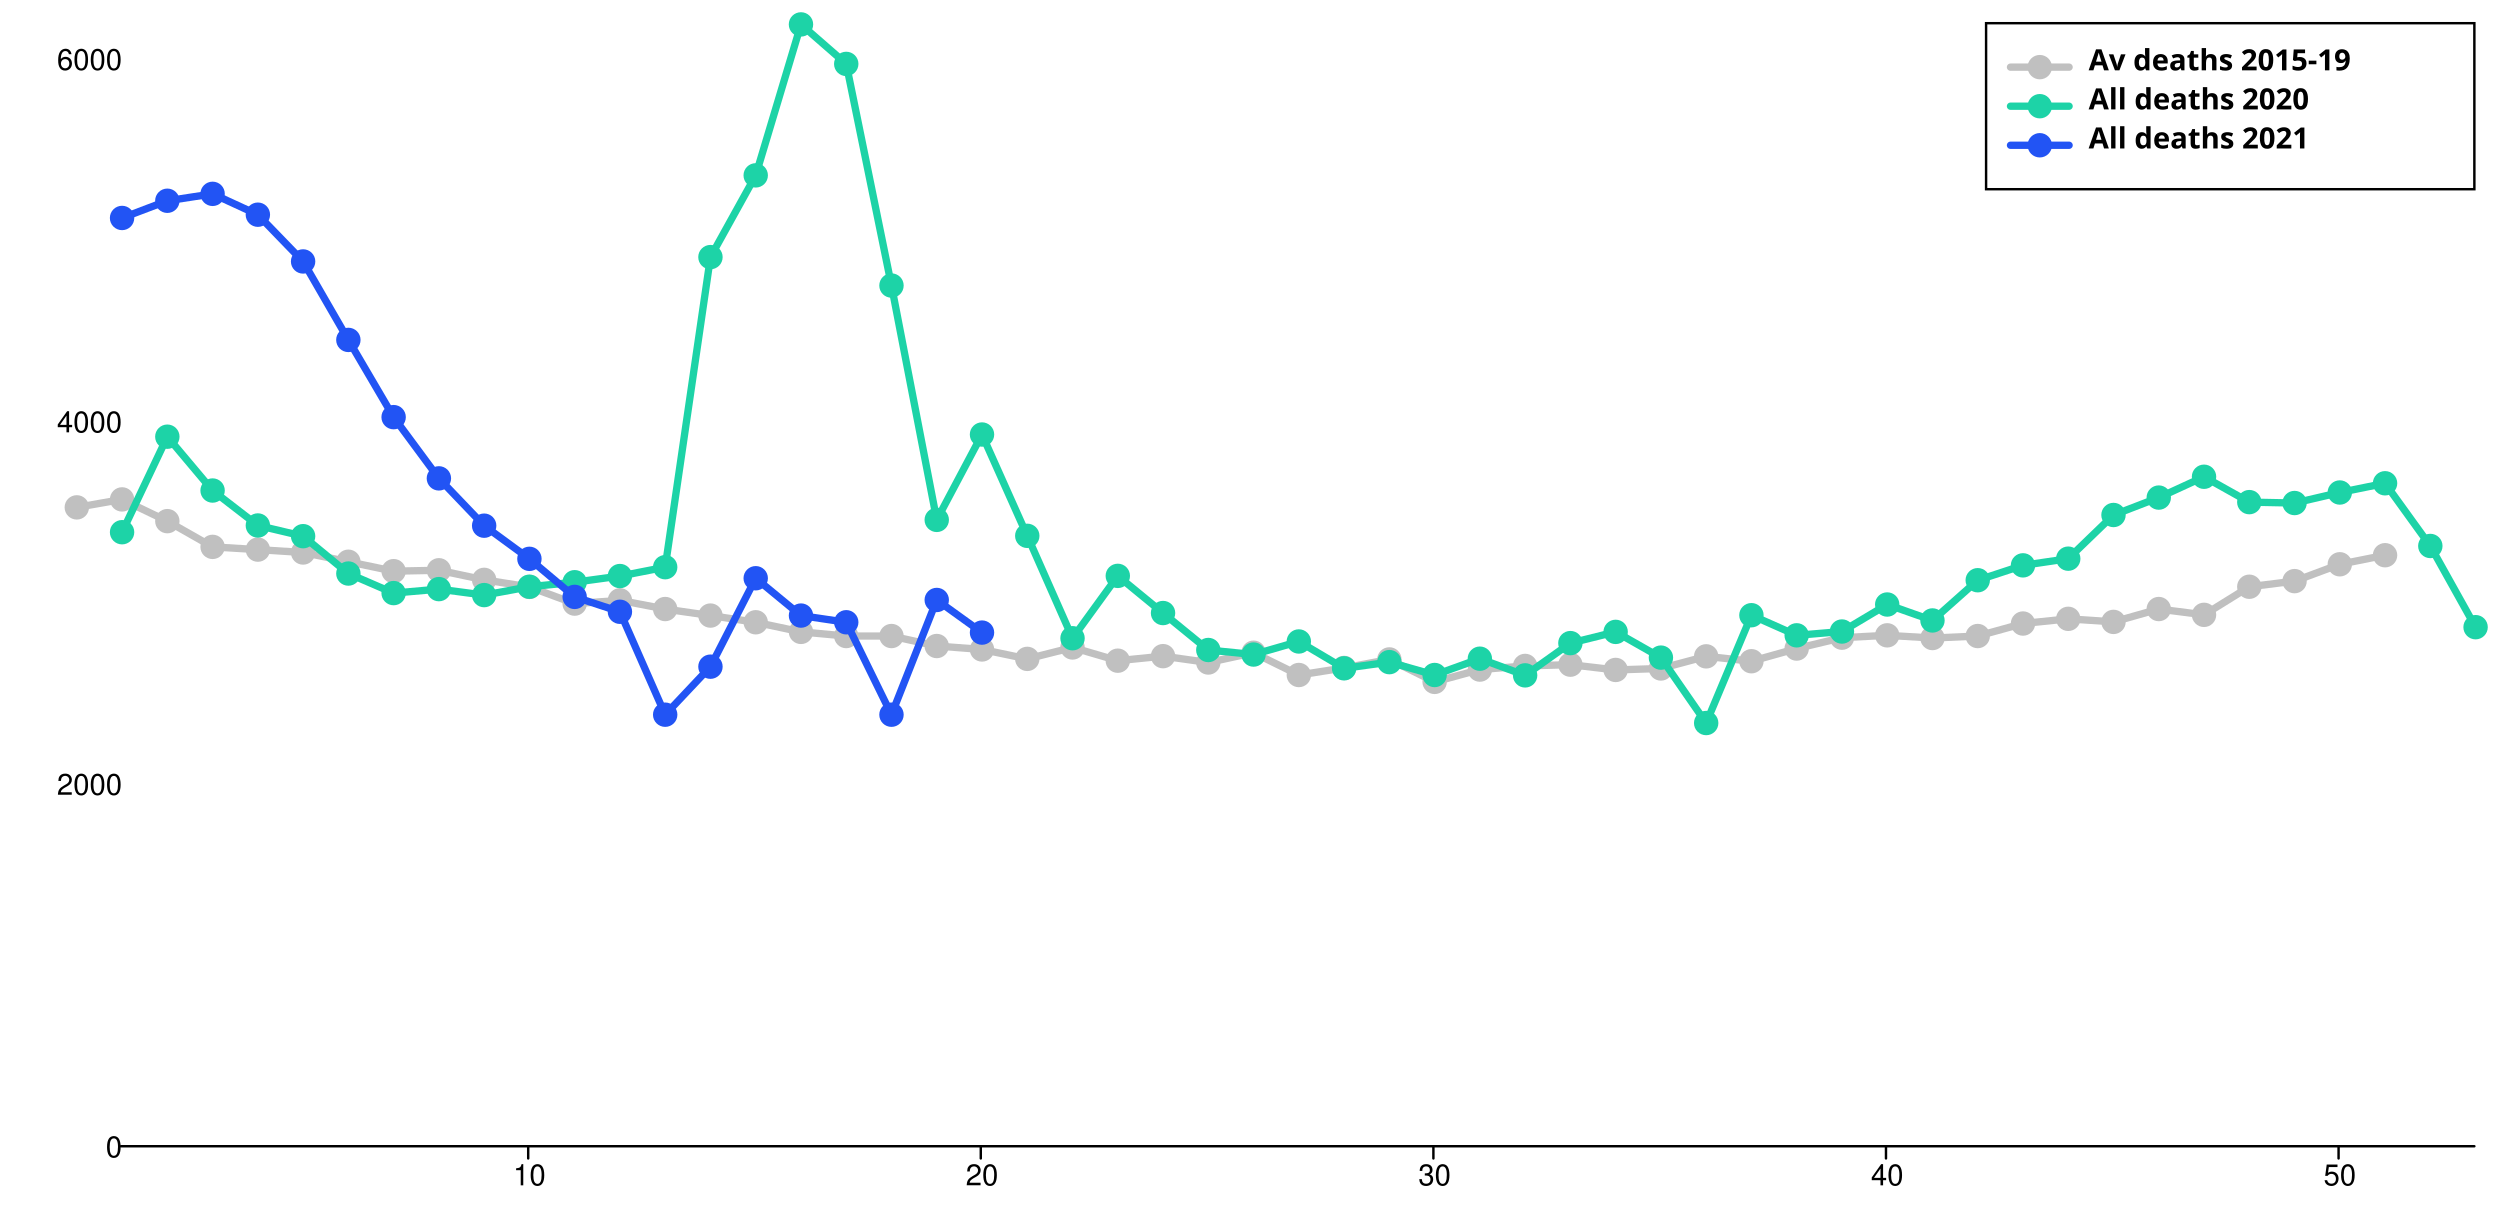
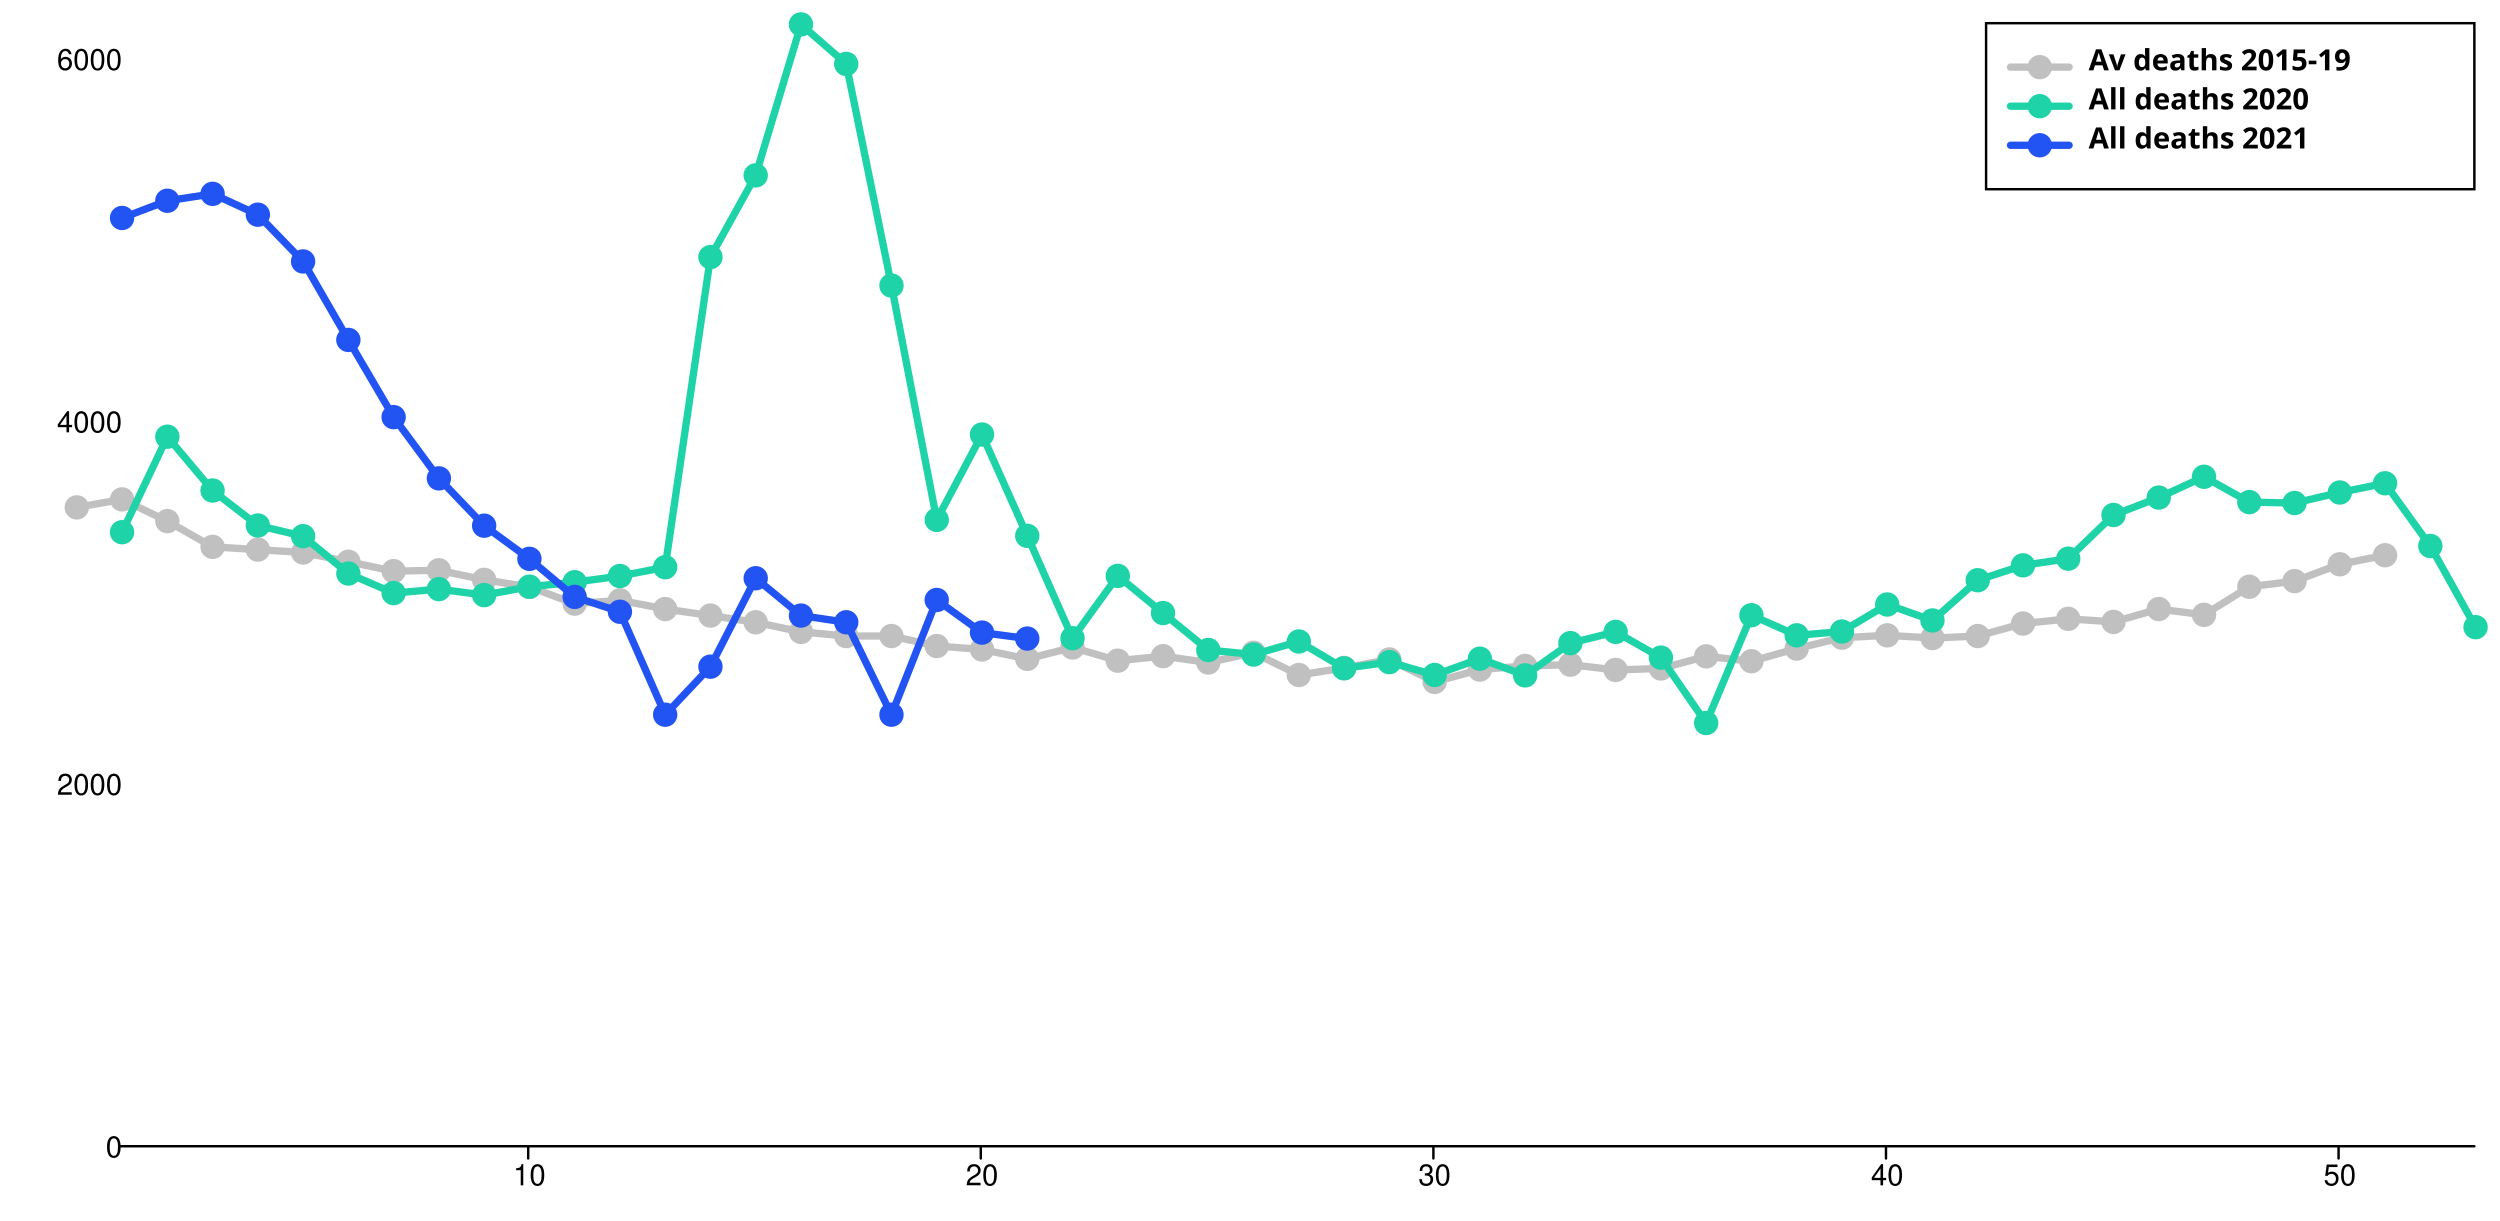
<svg xmlns="http://www.w3.org/2000/svg" width="1024" height="500" viewBox="0 0 1024 500" style="overflow:display" preserveAspectRatio="xMinYMin meet" overflow="visible">
  <defs>
    <style>
	.data-series path.line { fill-opacity: 0; stroke: black; }
	.data-series:hover path.line, .data-series.on path.line { cursor:pointer; }
	.data-series path.line.dotted { stroke-dasharray: 12 20 }
	#baseline:hover path.line, #baseline.on path.line { stroke-width: 5; }
	.data-series-0:hover circle, .data-series-0.on circle { display: inline; cursor:pointer; }
	#all-deaths-2020-65-79:hover path.line, #all-deaths-2020-65-79.on path.line { stroke-width: 5; }
	.data-series-1:hover circle, .data-series-1.on circle { display: inline; cursor:pointer; }
	#all-deaths-2021-65-79:hover path.line, #all-deaths-2021-65-79.on path.line { stroke-width: 5; }
	.data-series-2:hover circle, .data-series-2.on circle { display: inline; cursor:pointer; }
	.key rect { fill:transparent;stroke-width:1;stroke:black; }
	.key text { text-anchor:start;dominant-baseline:hanging;font-weight:bold;fill:black;stroke-width:0;font-family:sans-serif; }
	.graph-grid { font-family: "Helvetica Neue",Helvetica,Arial,"Lucida Grande",sans-serif; }
	.graph-grid line { stroke: black; stroke-width: 1; stroke-linecap: round; }
	.graph-grid.graph-grid-x text { text-anchor: middle; dominant-baseline: hanging; transform: translateY(10px); }
	.graph-grid.graph-grid-y text { text-anchor: end; dominant-baseline: middle; transform: translateX(-10px); }
	</style>
  </defs>
  <g class="graph-grid graph-grid-y">
    <line x1="49.50" y1="469.50" x2="1013.50" y2="469.50" data-left="50" />
    <text x="60" y="470" text-anchor="end">0</text>
    <text x="60" y="321.541" text-anchor="end">2000</text>
    <text x="60" y="173.082" text-anchor="end">4000</text>
    <text x="60" y="24.623" text-anchor="end">6000</text>
    <text style="text-anchor:middle;dominant-baseline:hanging;font-weight:bold;transform: translateY(240px) rotate(-90deg);" />
  </g>
  <g class="graph-grid graph-grid-x">
    <line class="tick" x1="216.35" y1="469.50" x2="216.35" y2="474.50" />
    <text x="216.846" y="470" text-anchor="middle">10</text>
    <line class="tick" x1="401.73" y1="469.50" x2="401.73" y2="474.50" />
    <text x="402.231" y="470" text-anchor="middle">20</text>
    <line class="tick" x1="587.12" y1="469.50" x2="587.12" y2="474.50" />
    <text x="587.615" y="470" text-anchor="middle">30</text>
    <line class="tick" x1="772.50" y1="469.50" x2="772.50" y2="474.50" />
    <text x="773" y="470" text-anchor="middle">40</text>
    <line class="tick" x1="957.88" y1="469.50" x2="957.88" y2="474.50" />
    <text x="958.385" y="470" text-anchor="middle">50</text>
    <text style="text-anchor:middle;dominant-baseline:hanging;font-weight:bold;transform: translateY(240px) rotate(-90deg);" />
  </g>
  <g id="baseline" class="data-series data-series-0">
    <path d="M 31.46,207.82L 50.00,204.56L 68.54,213.46L 87.08,224.00L 105.62,225.12L 124.15,226.30L 142.69,230.09L 161.23,233.95L 179.77,233.58L 198.31,237.51L 216.85,240.41L 235.38,247.24L 253.92,245.90L 272.46,249.46L 291.00,252.14L 309.54,254.88L 328.08,258.82L 346.62,260.52L 365.15,260.52L 383.69,264.61L 402.23,266.02L 420.77,269.88L 439.31,265.20L 457.85,270.62L 476.38,268.76L 494.92,271.36L 513.46,267.35L 532.00,276.48L 550.54,273.59L 569.08,270.10L 587.62,279.30L 606.15,274.26L 624.69,272.77L 643.23,272.25L 661.77,274.41L 680.31,273.81L 698.85,268.84L 717.38,270.84L 735.92,265.65L 754.46,261.19L 773.00,260.23L 791.54,261.34L 810.08,260.52L 828.62,255.40L 847.15,253.47L 865.69,254.73L 884.23,249.46L 902.77,251.84L 921.31,240.33L 939.85,238.03L 958.38,231.13L 976.92,227.42" class="line" style="stroke:silver" stroke-width="3" stroke-linecap="round" />
    <circle cx="31.46" cy="207.82" data-y="3532.00" data-x="0" r="5" fill="silver" />
    <circle cx="50.00" cy="204.56" data-y="3576.00" data-x="1" r="5" fill="silver" />
    <circle cx="68.54" cy="213.46" data-y="3456.00" data-x="2" r="5" fill="silver" />
    <circle cx="87.08" cy="224.00" data-y="3314.00" data-x="3" r="5" fill="silver" />
    <circle cx="105.62" cy="225.12" data-y="3299.00" data-x="4" r="5" fill="silver" />
    <circle cx="124.15" cy="226.30" data-y="3283.00" data-x="5" r="5" fill="silver" />
    <circle cx="142.69" cy="230.09" data-y="3232.00" data-x="6" r="5" fill="silver" />
    <circle cx="161.23" cy="233.95" data-y="3180.00" data-x="7" r="5" fill="silver" />
    <circle cx="179.77" cy="233.58" data-y="3185.00" data-x="8" r="5" fill="silver" />
    <circle cx="198.31" cy="237.51" data-y="3132.00" data-x="9" r="5" fill="silver" />
    <circle cx="216.85" cy="240.41" data-y="3093.00" data-x="10" r="5" fill="silver" />
    <circle cx="235.38" cy="247.24" data-y="3001.00" data-x="11" r="5" fill="silver" />
    <circle cx="253.92" cy="245.90" data-y="3019.00" data-x="12" r="5" fill="silver" />
    <circle cx="272.46" cy="249.46" data-y="2971.00" data-x="13" r="5" fill="silver" />
    <circle cx="291.00" cy="252.14" data-y="2935.00" data-x="14" r="5" fill="silver" />
    <circle cx="309.54" cy="254.88" data-y="2898.00" data-x="15" r="5" fill="silver" />
    <circle cx="328.08" cy="258.82" data-y="2845.00" data-x="16" r="5" fill="silver" />
    <circle cx="346.62" cy="260.52" data-y="2822.00" data-x="17" r="5" fill="silver" />
    <circle cx="365.15" cy="260.52" data-y="2822.00" data-x="18" r="5" fill="silver" />
    <circle cx="383.69" cy="264.61" data-y="2767.00" data-x="19" r="5" fill="silver" />
    <circle cx="402.23" cy="266.02" data-y="2748.00" data-x="20" r="5" fill="silver" />
    <circle cx="420.77" cy="269.88" data-y="2696.00" data-x="21" r="5" fill="silver" />
    <circle cx="439.31" cy="265.20" data-y="2759.00" data-x="22" r="5" fill="silver" />
    <circle cx="457.85" cy="270.62" data-y="2686.00" data-x="23" r="5" fill="silver" />
    <circle cx="476.38" cy="268.76" data-y="2711.00" data-x="24" r="5" fill="silver" />
    <circle cx="494.92" cy="271.36" data-y="2676.00" data-x="25" r="5" fill="silver" />
    <circle cx="513.46" cy="267.35" data-y="2730.00" data-x="26" r="5" fill="silver" />
    <circle cx="532.00" cy="276.48" data-y="2607.00" data-x="27" r="5" fill="silver" />
    <circle cx="550.54" cy="273.59" data-y="2646.00" data-x="28" r="5" fill="silver" />
    <circle cx="569.08" cy="270.10" data-y="2693.00" data-x="29" r="5" fill="silver" />
    <circle cx="587.62" cy="279.30" data-y="2569.00" data-x="30" r="5" fill="silver" />
    <circle cx="606.15" cy="274.26" data-y="2637.00" data-x="31" r="5" fill="silver" />
    <circle cx="624.69" cy="272.77" data-y="2657.00" data-x="32" r="5" fill="silver" />
    <circle cx="643.23" cy="272.25" data-y="2664.00" data-x="33" r="5" fill="silver" />
    <circle cx="661.77" cy="274.41" data-y="2635.00" data-x="34" r="5" fill="silver" />
    <circle cx="680.31" cy="273.81" data-y="2643.00" data-x="35" r="5" fill="silver" />
    <circle cx="698.85" cy="268.84" data-y="2710.00" data-x="36" r="5" fill="silver" />
    <circle cx="717.38" cy="270.84" data-y="2683.00" data-x="37" r="5" fill="silver" />
    <circle cx="735.92" cy="265.65" data-y="2753.00" data-x="38" r="5" fill="silver" />
    <circle cx="754.46" cy="261.19" data-y="2813.00" data-x="39" r="5" fill="silver" />
    <circle cx="773.00" cy="260.23" data-y="2826.00" data-x="40" r="5" fill="silver" />
    <circle cx="791.54" cy="261.34" data-y="2811.00" data-x="41" r="5" fill="silver" />
    <circle cx="810.08" cy="260.52" data-y="2822.00" data-x="42" r="5" fill="silver" />
    <circle cx="828.62" cy="255.40" data-y="2891.00" data-x="43" r="5" fill="silver" />
    <circle cx="847.15" cy="253.47" data-y="2917.00" data-x="44" r="5" fill="silver" />
    <circle cx="865.69" cy="254.73" data-y="2900.00" data-x="45" r="5" fill="silver" />
    <circle cx="884.23" cy="249.46" data-y="2971.00" data-x="46" r="5" fill="silver" />
    <circle cx="902.77" cy="251.84" data-y="2939.00" data-x="47" r="5" fill="silver" />
    <circle cx="921.31" cy="240.33" data-y="3094.00" data-x="48" r="5" fill="silver" />
    <circle cx="939.85" cy="238.03" data-y="3125.00" data-x="49" r="5" fill="silver" />
    <circle cx="958.38" cy="231.13" data-y="3218.00" data-x="50" r="5" fill="silver" />
    <circle cx="976.92" cy="227.42" data-y="3268.00" data-x="51" r="5" fill="silver" />
  </g>
  <g id="all-deaths-2020-65-79" class="data-series data-series-1">
    <path d="M 50.00,217.99L 68.54,178.87L 87.08,200.92L 105.62,215.24L 124.15,219.62L 142.69,234.92L 161.23,242.93L 179.77,241.30L 198.31,243.75L 216.85,240.33L 235.38,238.48L 253.92,235.95L 272.46,232.32L 291.00,105.31L 309.54,71.83L 328.08,10.00L 346.62,26.18L 365.15,116.96L 383.69,212.94L 402.23,177.98L 420.77,219.48L 439.31,261.42L 457.85,235.88L 476.38,251.10L 494.92,266.24L 513.46,268.10L 532.00,262.75L 550.54,273.74L 569.08,271.21L 587.62,276.48L 606.15,269.80L 624.69,276.63L 643.23,263.42L 661.77,258.82L 680.31,269.36L 698.85,296.15L 717.38,251.99L 735.92,260.23L 754.46,258.67L 773.00,247.61L 791.54,254.14L 810.08,237.66L 828.62,231.57L 847.15,228.83L 865.69,210.94L 884.23,203.81L 902.77,195.28L 921.31,205.67L 939.85,206.04L 958.38,201.73L 976.92,197.95L 995.46,223.63L 1014.00,256.89" class="line" style="stroke:#1DD3A7" stroke-width="3" stroke-linecap="round" />
    <circle cx="50.00" cy="217.99" data-y="3395.00" data-x="1" r="5" fill="#1DD3A7" />
    <circle cx="68.54" cy="178.87" data-y="3922.00" data-x="2" r="5" fill="#1DD3A7" />
    <circle cx="87.08" cy="200.92" data-y="3625.00" data-x="3" r="5" fill="#1DD3A7" />
    <circle cx="105.62" cy="215.24" data-y="3432.00" data-x="4" r="5" fill="#1DD3A7" />
    <circle cx="124.15" cy="219.62" data-y="3373.00" data-x="5" r="5" fill="#1DD3A7" />
    <circle cx="142.69" cy="234.92" data-y="3167.00" data-x="6" r="5" fill="#1DD3A7" />
    <circle cx="161.23" cy="242.93" data-y="3059.00" data-x="7" r="5" fill="#1DD3A7" />
    <circle cx="179.77" cy="241.30" data-y="3081.00" data-x="8" r="5" fill="#1DD3A7" />
    <circle cx="198.31" cy="243.75" data-y="3048.00" data-x="9" r="5" fill="#1DD3A7" />
    <circle cx="216.85" cy="240.33" data-y="3094.00" data-x="10" r="5" fill="#1DD3A7" />
    <circle cx="235.38" cy="238.48" data-y="3119.00" data-x="11" r="5" fill="#1DD3A7" />
    <circle cx="253.92" cy="235.95" data-y="3153.00" data-x="12" r="5" fill="#1DD3A7" />
    <circle cx="272.46" cy="232.32" data-y="3202.00" data-x="13" r="5" fill="#1DD3A7" />
    <circle cx="291.00" cy="105.31" data-y="4913.00" data-x="14" r="5" fill="#1DD3A7" />
    <circle cx="309.54" cy="71.83" data-y="5364.00" data-x="15" r="5" fill="#1DD3A7" />
    <circle cx="328.08" cy="10.00" data-y="6197.00" data-x="16" r="5" fill="#1DD3A7" />
    <circle cx="346.62" cy="26.18" data-y="5979.00" data-x="17" r="5" fill="#1DD3A7" />
    <circle cx="365.15" cy="116.96" data-y="4756.00" data-x="18" r="5" fill="#1DD3A7" />
    <circle cx="383.69" cy="212.94" data-y="3463.00" data-x="19" r="5" fill="#1DD3A7" />
    <circle cx="402.23" cy="177.98" data-y="3934.00" data-x="20" r="5" fill="#1DD3A7" />
    <circle cx="420.77" cy="219.48" data-y="3375.00" data-x="21" r="5" fill="#1DD3A7" />
    <circle cx="439.31" cy="261.42" data-y="2810.00" data-x="22" r="5" fill="#1DD3A7" />
    <circle cx="457.85" cy="235.88" data-y="3154.00" data-x="23" r="5" fill="#1DD3A7" />
    <circle cx="476.38" cy="251.10" data-y="2949.00" data-x="24" r="5" fill="#1DD3A7" />
    <circle cx="494.92" cy="266.24" data-y="2745.00" data-x="25" r="5" fill="#1DD3A7" />
    <circle cx="513.46" cy="268.10" data-y="2720.00" data-x="26" r="5" fill="#1DD3A7" />
    <circle cx="532.00" cy="262.75" data-y="2792.00" data-x="27" r="5" fill="#1DD3A7" />
    <circle cx="550.54" cy="273.74" data-y="2644.00" data-x="28" r="5" fill="#1DD3A7" />
    <circle cx="569.08" cy="271.21" data-y="2678.00" data-x="29" r="5" fill="#1DD3A7" />
    <circle cx="587.62" cy="276.48" data-y="2607.00" data-x="30" r="5" fill="#1DD3A7" />
    <circle cx="606.15" cy="269.80" data-y="2697.00" data-x="31" r="5" fill="#1DD3A7" />
    <circle cx="624.69" cy="276.63" data-y="2605.00" data-x="32" r="5" fill="#1DD3A7" />
    <circle cx="643.23" cy="263.42" data-y="2783.00" data-x="33" r="5" fill="#1DD3A7" />
    <circle cx="661.77" cy="258.82" data-y="2845.00" data-x="34" r="5" fill="#1DD3A7" />
    <circle cx="680.31" cy="269.36" data-y="2703.00" data-x="35" r="5" fill="#1DD3A7" />
    <circle cx="698.85" cy="296.15" data-y="2342.00" data-x="36" r="5" fill="#1DD3A7" />
    <circle cx="717.38" cy="251.99" data-y="2937.00" data-x="37" r="5" fill="#1DD3A7" />
    <circle cx="735.92" cy="260.23" data-y="2826.00" data-x="38" r="5" fill="#1DD3A7" />
    <circle cx="754.46" cy="258.67" data-y="2847.00" data-x="39" r="5" fill="#1DD3A7" />
    <circle cx="773.00" cy="247.61" data-y="2996.00" data-x="40" r="5" fill="#1DD3A7" />
    <circle cx="791.54" cy="254.14" data-y="2908.00" data-x="41" r="5" fill="#1DD3A7" />
    <circle cx="810.08" cy="237.66" data-y="3130.00" data-x="42" r="5" fill="#1DD3A7" />
    <circle cx="828.62" cy="231.57" data-y="3212.00" data-x="43" r="5" fill="#1DD3A7" />
    <circle cx="847.15" cy="228.83" data-y="3249.00" data-x="44" r="5" fill="#1DD3A7" />
    <circle cx="865.69" cy="210.94" data-y="3490.00" data-x="45" r="5" fill="#1DD3A7" />
    <circle cx="884.23" cy="203.81" data-y="3586.00" data-x="46" r="5" fill="#1DD3A7" />
    <circle cx="902.77" cy="195.28" data-y="3701.00" data-x="47" r="5" fill="#1DD3A7" />
    <circle cx="921.31" cy="205.67" data-y="3561.00" data-x="48" r="5" fill="#1DD3A7" />
    <circle cx="939.85" cy="206.04" data-y="3556.00" data-x="49" r="5" fill="#1DD3A7" />
    <circle cx="958.38" cy="201.73" data-y="3614.00" data-x="50" r="5" fill="#1DD3A7" />
    <circle cx="976.92" cy="197.95" data-y="3665.00" data-x="51" r="5" fill="#1DD3A7" />
    <circle cx="995.46" cy="223.63" data-y="3319.00" data-x="52" r="5" fill="#1DD3A7" />
    <circle cx="1014.00" cy="256.89" data-y="2871.00" data-x="53" r="5" fill="#1DD3A7" />
  </g>
  <g id="all-deaths-2021-65-79" class="data-series data-series-2">
-     <path d="M 50.00,89.28L 68.54,82.23L 87.08,79.40L 105.62,87.94L 124.15,107.09L 142.69,139.23L 161.23,170.86L 179.77,195.94L 198.31,215.32L 216.85,228.90L 235.38,244.49L 253.92,250.58L 272.46,292.74L 291.00,273.07L 309.54,236.85L 328.08,252.14L 346.62,254.88L 365.15,292.74L 383.69,245.75L 402.23,259.11" class="line" style="stroke:#2254F4" stroke-width="3" stroke-linecap="round" />
+     <path d="M 50.00,89.28L 68.54,82.23L 87.08,79.40L 105.62,87.94L 124.15,107.09L 142.69,139.23L 161.23,170.86L 179.77,195.94L 198.31,215.32L 216.85,228.90L 235.38,244.49L 253.92,250.58L 272.46,292.74L 291.00,273.07L 309.54,236.85L 328.08,252.14L 346.62,254.88L 365.15,292.74L 383.69,245.75L 402.23,259.11L 420.77,261.56" class="line" style="stroke:#2254F4" stroke-width="3" stroke-linecap="round" />
    <circle cx="50.00" cy="89.28" data-y="5129.00" data-x="1" r="5" fill="#2254F4" />
    <circle cx="68.54" cy="82.23" data-y="5224.00" data-x="2" r="5" fill="#2254F4" />
    <circle cx="87.08" cy="79.40" data-y="5262.00" data-x="3" r="5" fill="#2254F4" />
    <circle cx="105.62" cy="87.94" data-y="5147.00" data-x="4" r="5" fill="#2254F4" />
    <circle cx="124.15" cy="107.09" data-y="4889.00" data-x="5" r="5" fill="#2254F4" />
    <circle cx="142.69" cy="139.23" data-y="4456.00" data-x="6" r="5" fill="#2254F4" />
    <circle cx="161.23" cy="170.86" data-y="4030.00" data-x="7" r="5" fill="#2254F4" />
    <circle cx="179.77" cy="195.94" data-y="3692.00" data-x="8" r="5" fill="#2254F4" />
    <circle cx="198.31" cy="215.32" data-y="3431.00" data-x="9" r="5" fill="#2254F4" />
    <circle cx="216.85" cy="228.90" data-y="3248.00" data-x="10" r="5" fill="#2254F4" />
    <circle cx="235.38" cy="244.49" data-y="3038.00" data-x="11" r="5" fill="#2254F4" />
    <circle cx="253.92" cy="250.58" data-y="2956.00" data-x="12" r="5" fill="#2254F4" />
    <circle cx="272.46" cy="292.74" data-y="2388.00" data-x="13" r="5" fill="#2254F4" />
    <circle cx="291.00" cy="273.07" data-y="2653.00" data-x="14" r="5" fill="#2254F4" />
    <circle cx="309.54" cy="236.85" data-y="3141.00" data-x="15" r="5" fill="#2254F4" />
    <circle cx="328.08" cy="252.14" data-y="2935.00" data-x="16" r="5" fill="#2254F4" />
    <circle cx="346.62" cy="254.88" data-y="2898.00" data-x="17" r="5" fill="#2254F4" />
    <circle cx="365.15" cy="292.74" data-y="2388.00" data-x="18" r="5" fill="#2254F4" />
    <circle cx="383.69" cy="245.75" data-y="3021.00" data-x="19" r="5" fill="#2254F4" />
    <circle cx="402.23" cy="259.11" data-y="2841.00" data-x="20" r="5" fill="#2254F4" />
+     <circle cx="420.77" cy="261.56" data-y="2808.00" data-x="21" r="5" fill="#2254F4" />
  </g>
  <g class="key">
    <rect x="813.5" y="9.5" width="200" height="68" />
    <g id="baseline-key">&gt;	<text x="823.5" y="19.5">
        <tspan dx="32" dy="0">Av deaths 2015-19</tspan>
      </text>
      <path d="M823.50,27.50 l 24 0" class="line" style="stroke:silver" stroke-width="3" stroke-linecap="round" />
      <circle cx="835.50" cy="27.50" r="5" fill="silver" />
    </g>
    <g id="all-deaths-2020-65-79-key">&gt;	<text x="823.5" y="35.5">
        <tspan dx="32" dy="0">All deaths 2020</tspan>
      </text>
      <path d="M823.50,43.50 l 24 0" class="line" style="stroke:#1DD3A7" stroke-width="3" stroke-linecap="round" />
      <circle cx="835.50" cy="43.50" r="5" fill="#1DD3A7" />
    </g>
    <g id="all-deaths-2021-65-79-key">&gt;	<text x="823.5" y="51.5">
        <tspan dx="32" dy="0">All deaths 2021</tspan>
      </text>
      <path d="M823.50,59.50 l 24 0" class="line" style="stroke:#2254F4" stroke-width="3" stroke-linecap="round" />
      <circle cx="835.50" cy="59.50" r="5" fill="#2254F4" />
    </g>
  </g>
</svg>
